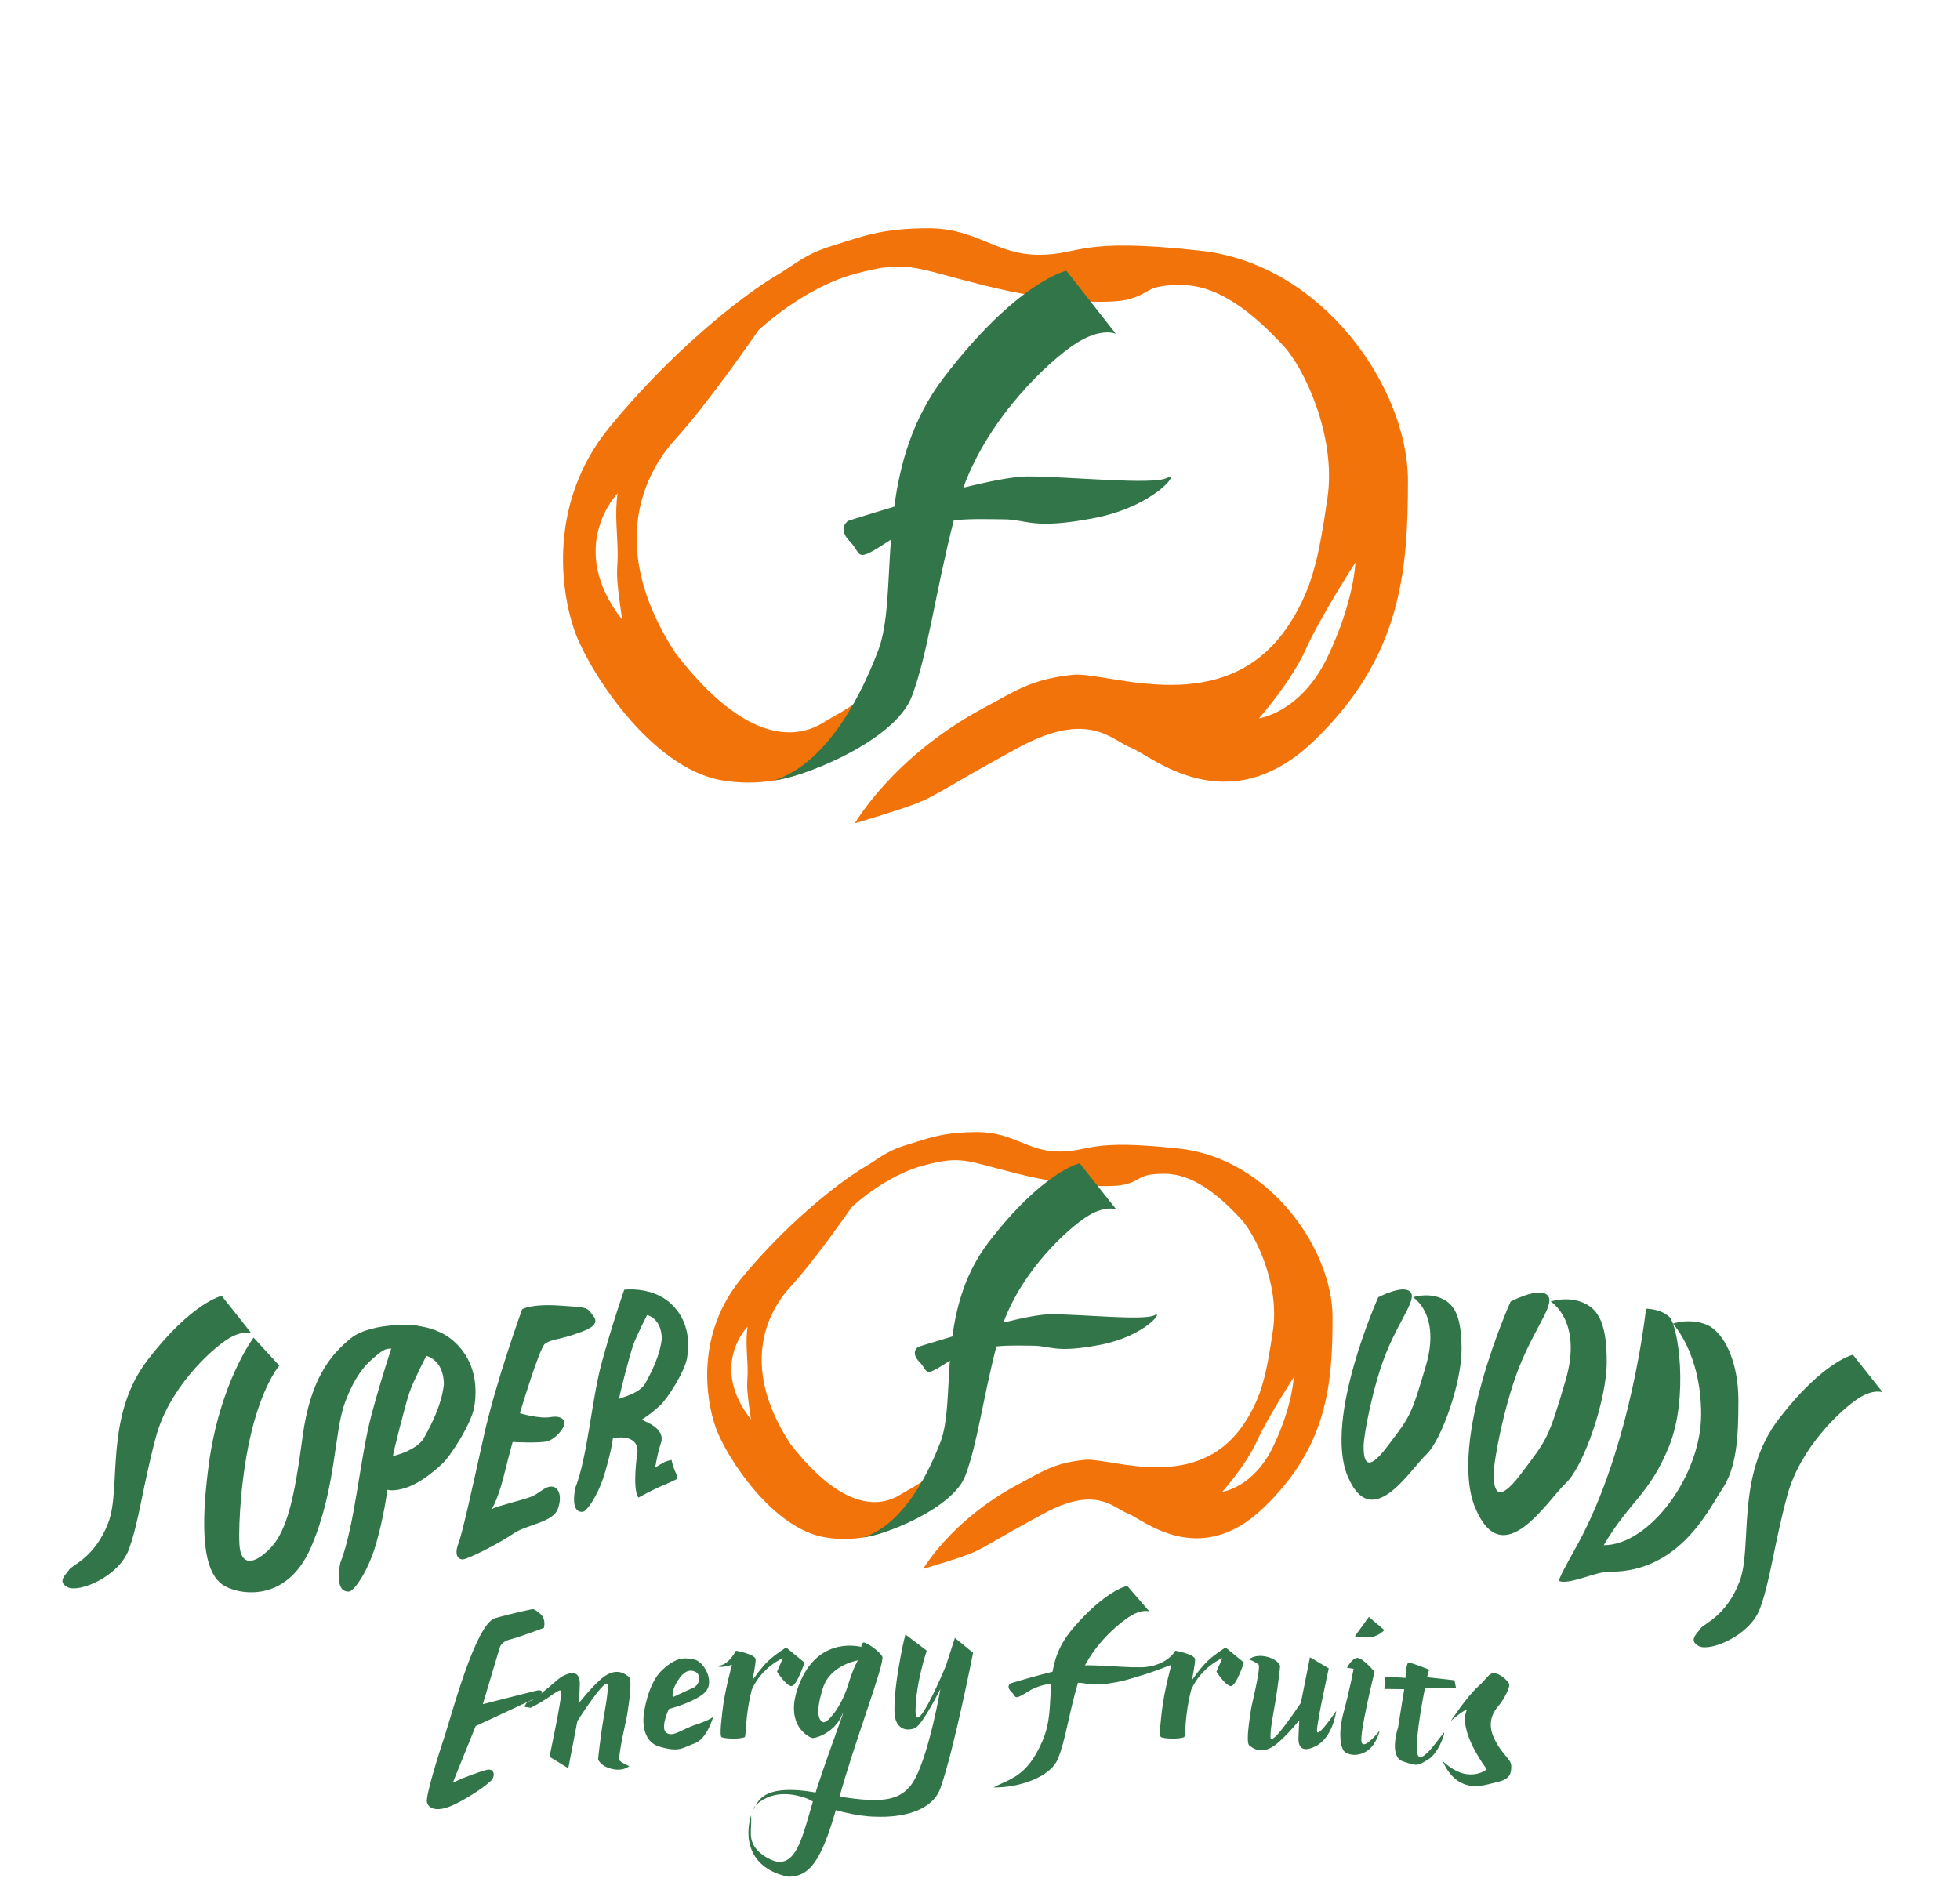
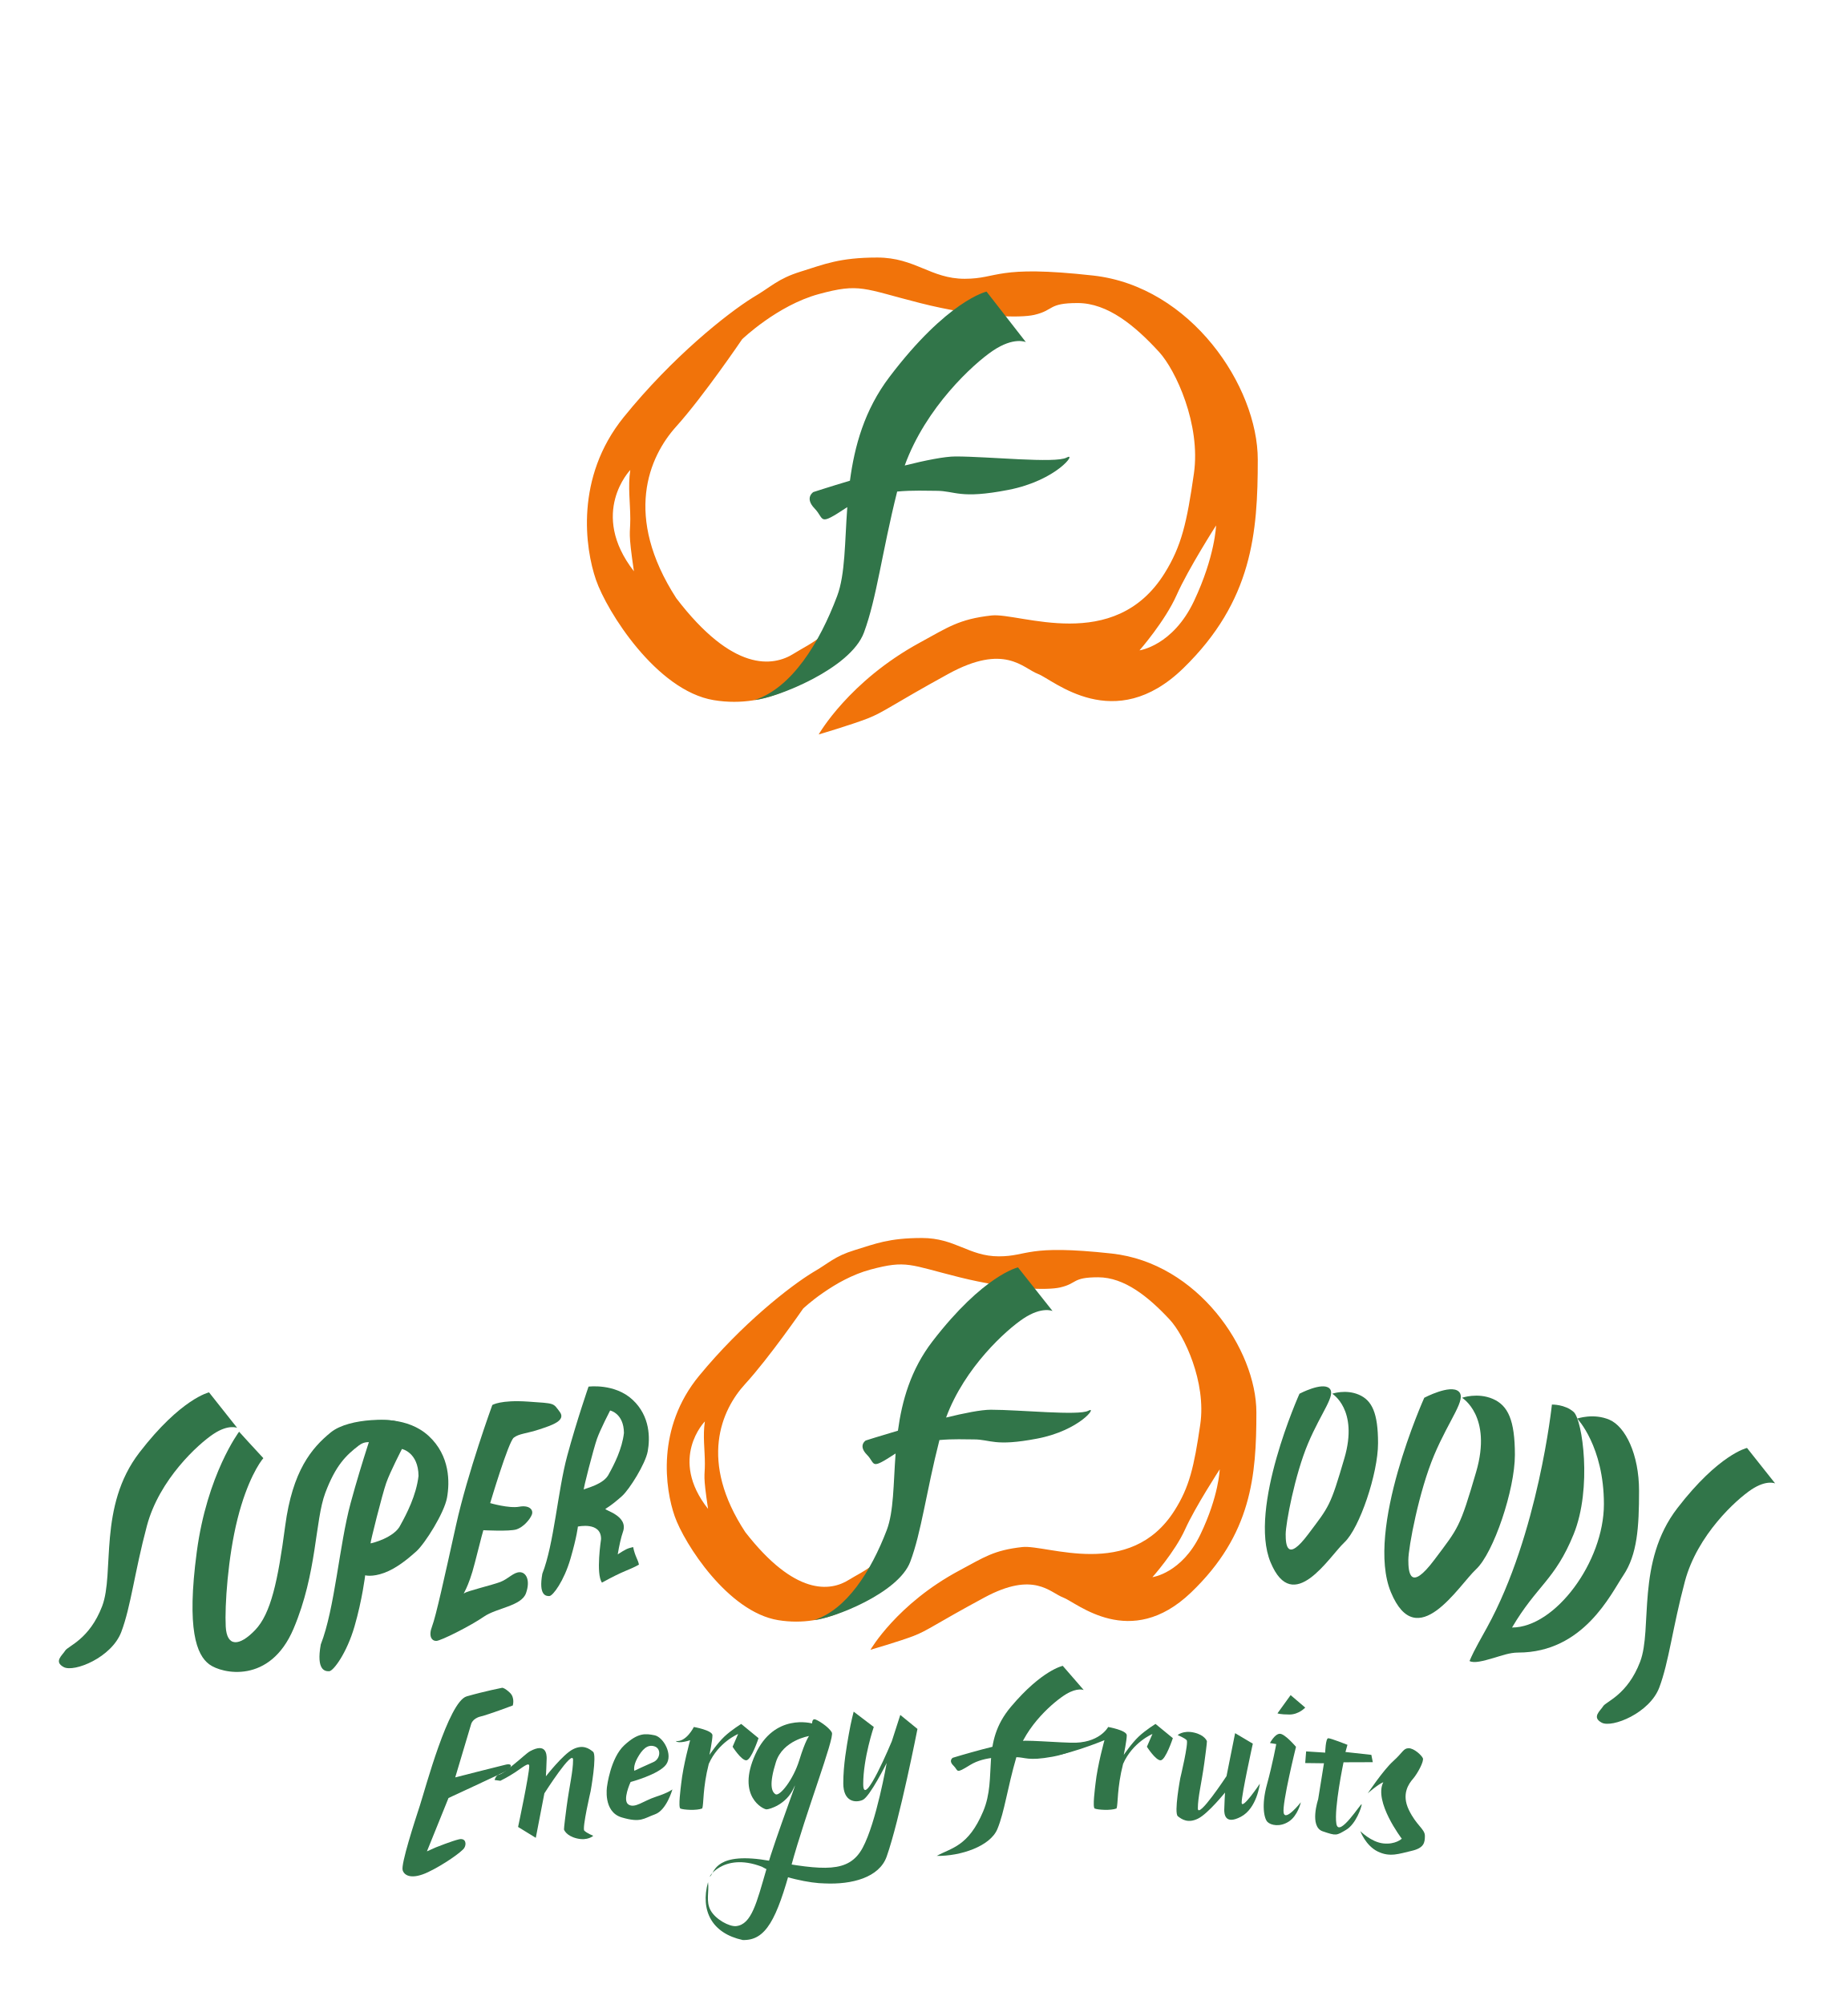
- <svg xmlns="http://www.w3.org/2000/svg" width="130px" height="126px" viewBox="0 0 130 126" version="1.1">
+ <svg xmlns="http://www.w3.org/2000/svg" width="130px" height="141px" viewBox="0 0 130 141" version="1.1">
  <defs />
  <g id="Blank-Project" stroke="none" stroke-width="1" fill="none" fill-rule="evenodd">
    <g id="Producto-SuperShake-9" transform="translate(-466, -1102)">
-       <g id="logo" transform="translate(470, 1117)">
-         <g id="completo" transform="translate(0, 60)">
+       <g id="logo" transform="translate(470, 1120)">
+         <g id="completo" transform="translate(0, 69)">
          <g id="energyfruits" transform="translate(24.28832, 30.00793)" fill="#317549">
            <g id="energy" transform="translate(0, 1.714739)">
              <path d="M7.043,0.027 C7.043,0.027 5.823,0.266 4.543,0.632 C3.263,0.998 1.626,7.157 1.252,8.303 C0.877,9.448 -0.095,12.44 0.037,12.864 C0.169,13.288 0.737,13.514 1.82,13.002 C2.903,12.489 4.199,11.577 4.371,11.3 C4.543,11.023 4.482,10.583 4.002,10.69 C3.522,10.798 2.363,11.261 2.363,11.261 L1.745,11.538 L3.263,7.783 C3.263,7.783 6.54,6.266 7.164,5.964 C7.788,5.661 7.807,5.3 7.252,5.446 C6.798,5.551 3.736,6.334 3.736,6.334 L4.851,2.599 C4.851,2.599 4.933,2.19 5.526,2.047 C6.119,1.903 7.784,1.274 7.784,1.274 C7.784,1.274 7.951,0.728 7.582,0.377 C7.214,0.027 7.043,0.027 7.043,0.027 Z" id="Path-879" />
              <path d="M14.415,6.972 C14.415,6.972 14.657,4.967 15.632,4.068 C16.607,3.169 17.124,3.246 17.756,3.369 C18.387,3.493 19.082,4.752 18.561,5.442 C18.041,6.132 16.073,6.657 16.073,6.657 C16.073,6.657 15.47,7.947 15.922,8.241 C16.375,8.535 16.961,7.985 17.863,7.692 C18.765,7.399 19.014,7.178 19.014,7.178 C19.014,7.178 18.609,8.636 17.794,8.929 C16.98,9.221 16.793,9.545 15.453,9.151 C14.114,8.757 14.415,6.972 14.415,6.972 Z M16.337,5.868 C16.337,5.868 17.182,5.466 17.674,5.256 C18.166,5.047 18.254,4.309 17.749,4.148 C17.244,3.987 16.875,4.388 16.553,4.969 C16.231,5.551 16.337,5.868 16.337,5.868 Z" id="Path-877" />
              <path d="M28.838,2.538 C28.838,2.538 26.175,1.778 24.841,4.726 C23.507,7.674 25.414,8.583 25.631,8.583 C25.847,8.583 27.031,8.237 27.541,7.094 C28.052,5.95 26.321,10.408 25.631,12.778 C24.941,15.148 24.587,16.681 23.497,16.797 C23.023,16.847 22.057,16.329 21.704,15.694 C21.348,15.054 21.61,14.372 21.519,13.703 C20.969,15.702 21.784,17.305 23.959,17.775 C25.597,17.831 26.357,16.292 27.372,12.561 C28.387,8.83 30.428,3.572 30.231,3.179 C30.034,2.786 29.175,2.243 29.006,2.243 C28.838,2.243 28.838,2.538 28.838,2.538 Z M28.625,3.423 C28.625,3.423 26.78,3.717 26.294,5.261 C25.808,6.806 25.979,7.341 26.268,7.517 C26.557,7.694 27.514,6.504 27.94,5.121 C28.366,3.738 28.625,3.423 28.625,3.423 Z" id="Path-875" />
              <path d="M31.765,1.708 L33.179,2.784 C33.179,2.784 32.437,4.968 32.437,6.807 C32.437,8.645 34.449,3.789 34.449,3.789 L35.045,1.939 L36.253,2.924 C36.253,2.924 34.996,9.333 34.087,11.903 C33.565,13.38 31.643,13.885 29.716,13.793 C28.774,13.789 26.671,13.402 25.306,12.618 C22.478,11.533 21.408,13.604 21.693,13.278 C21.978,12.952 22.089,11.53 25.866,12.203 C29.643,12.876 31.424,13.089 32.394,11.293 C33.363,9.498 34.087,5.318 34.087,5.318 C34.087,5.318 32.903,7.707 32.394,7.923 C31.884,8.14 31.035,8.057 31.035,6.749 C31.035,5.44 31.274,4.147 31.424,3.288 C31.573,2.429 31.765,1.708 31.765,1.708 Z" id="Path-874" />
            </g>
            <g id="fruits" transform="translate(6.182482, 0)">
              <g id="F" transform="translate(31.09885, 0.169532)">
                <path d="M1.458,6.497 C1.458,6.497 5.38,5.298 6.572,5.298 C7.765,5.298 10.536,5.572 10.931,5.37 C11.327,5.167 10.224,6.104 8.47,6.424 C6.715,6.743 6.571,6.455 5.879,6.455 C5.187,6.455 3.731,6.352 2.67,7.009 C1.609,7.666 1.879,7.414 1.504,7.051 C1.13,6.688 1.458,6.497 1.458,6.497 Z" id="Path-9" />
                <path d="M10.668,1.731 L9.193,0.03 C9.193,0.03 7.729,0.321 5.547,2.909 C3.365,5.497 4.634,7.81 3.59,10.279 C2.547,12.748 1.372,12.823 0.329,13.402 C1.985,13.427 4.091,12.736 4.596,11.508 C5.102,10.279 5.289,8.648 5.938,6.422 C6.586,4.197 8.63,2.505 9.425,2.023 C10.22,1.541 10.668,1.731 10.668,1.731 Z" id="Path" />
              </g>
              <path d="M40.844,5.608 C42.872,5.687 43.486,4.501 43.486,4.501 C43.486,4.501 44.795,4.732 44.795,5.086 C44.795,5.441 44.583,6.465 44.583,6.465 C44.583,6.465 45.132,5.649 45.632,5.178 C46.131,4.707 46.818,4.287 46.818,4.287 L48.036,5.287 C48.036,5.287 47.524,6.847 47.171,6.847 C46.818,6.847 46.211,5.892 46.211,5.892 L46.6,4.994 C46.6,4.994 45.205,5.574 44.536,7.097 C44.097,8.812 44.189,9.944 44.076,10.234 C43.676,10.394 42.756,10.332 42.541,10.241 C42.373,10.17 42.564,8.774 42.595,8.489 C42.737,7.176 43.225,5.43 43.225,5.43 C43.225,5.43 40.087,6.721 39.076,6.532 C38.509,6.426 39.767,5.903 40.844,5.608 Z" id="Path-872" />
              <path d="M13.067,5.487 C13.799,5.592 14.34,4.501 14.34,4.501 C14.34,4.501 15.649,4.732 15.649,5.086 C15.649,5.441 15.437,6.465 15.437,6.465 C15.437,6.465 15.986,5.649 16.486,5.178 C16.985,4.707 17.672,4.287 17.672,4.287 L18.89,5.287 C18.89,5.287 18.378,6.847 18.025,6.847 C17.672,6.847 17.065,5.892 17.065,5.892 L17.454,4.994 C17.454,4.994 16.059,5.574 15.39,7.097 C14.951,8.812 15.043,9.944 14.93,10.234 C14.53,10.394 13.61,10.332 13.395,10.241 C13.227,10.17 13.418,8.774 13.449,8.489 C13.591,7.176 14.079,5.43 14.079,5.43 C14.079,5.43 13.278,5.711 13.067,5.487 Z" id="Path-873" />
              <path d="M48.374,5.073 C48.374,5.073 48.756,4.718 49.527,4.895 C50.298,5.073 50.433,5.502 50.433,5.502 C50.433,5.502 50.449,5.589 50.248,7.045 C50.047,8.501 49.795,9.439 49.795,10.231 C49.795,11.023 51.812,7.958 51.812,7.958 L52.416,4.936 L53.662,5.675 C53.662,5.675 52.877,9.228 52.877,9.815 C52.877,10.401 54.155,8.493 54.155,8.493 C54.155,8.493 53.958,10.224 52.817,10.821 C51.676,11.418 51.652,10.582 51.652,10.329 C51.652,10.076 51.706,9.115 51.706,9.115 C51.706,9.115 50.511,10.599 49.811,10.946 C49.112,11.294 48.674,11.011 48.387,10.781 C48.1,10.551 48.558,8.106 48.558,8.106 C48.558,8.106 49.163,5.593 49.007,5.427 C48.85,5.261 48.374,5.073 48.374,5.073 Z" id="Path-871" />
              <path d="M7.263,12.158 C7.263,12.158 6.881,12.526 6.11,12.342 C5.339,12.158 5.204,11.714 5.204,11.714 C5.204,11.714 5.189,11.624 5.389,10.116 C5.59,8.608 5.843,7.636 5.843,6.816 C5.843,5.996 3.825,9.17 3.825,9.17 L3.221,12.3 L1.975,11.535 C1.975,11.535 2.76,7.855 2.76,7.247 C2.76,6.938 2.29,7.344 1.773,7.688 C1.274,8.021 0.728,8.287 0.728,8.287 L0.325,8.231 C0.325,8.231 0.354,8.061 0.526,7.882 C0.868,7.836 1.291,7.438 1.719,7.097 C2.176,6.733 2.6,6.324 2.82,6.205 C3.961,5.587 3.986,6.452 3.986,6.714 C3.986,6.977 3.932,7.972 3.932,7.972 C3.932,7.972 5.127,6.435 5.826,6.075 C6.525,5.715 6.963,6.008 7.25,6.246 C7.538,6.484 7.079,9.017 7.079,9.017 C7.079,9.017 6.474,11.62 6.631,11.791 C6.787,11.963 7.263,12.158 7.263,12.158 L7.263,12.158 Z" id="Path-876" />
              <path d="M54.869,5.631 C54.869,5.631 55.205,4.979 55.565,4.979 C55.924,4.979 56.699,5.898 56.699,5.898 C56.699,5.898 55.707,9.902 55.831,10.541 C55.956,11.179 57.042,9.797 57.042,9.797 C57.042,9.797 56.828,10.744 56.196,11.153 C55.565,11.562 54.924,11.416 54.691,11.181 C54.458,10.946 54.254,10.014 54.656,8.548 C55.057,7.082 55.309,5.704 55.309,5.704 L54.869,5.631 Z M56.321,2.259 L57.349,3.136 C57.349,3.136 56.9,3.625 56.241,3.625 C55.582,3.625 55.395,3.542 55.395,3.542 L56.321,2.259 Z" id="Path-870" />
              <path d="M58.968,5.293 C59.156,5.293 60.319,5.756 60.319,5.756 L60.178,6.261 L62,6.463 L62.102,6.978 L60.043,6.985 C60.043,6.985 59.366,10.231 59.538,11.303 C59.709,12.374 61.32,9.759 61.32,9.944 C61.32,10.128 60.917,11.328 60.227,11.736 C59.538,12.143 59.545,12.17 58.58,11.843 C57.615,11.517 58.258,9.589 58.258,9.589 L58.666,7.055 L57.348,7.039 L57.412,6.219 L58.753,6.306 C58.753,6.306 58.78,5.293 58.968,5.293 Z" id="Path-869" />
              <path d="M61.749,9.168 C61.749,9.168 62.841,7.532 63.533,6.909 C64.226,6.286 64.251,5.996 64.626,5.996 C65.002,5.996 65.521,6.478 65.622,6.693 C65.722,6.909 65.244,7.787 64.935,8.142 C64.626,8.498 64.105,9.224 64.636,10.33 C65.167,11.437 65.767,11.679 65.767,12.16 C65.767,12.64 65.707,13.016 64.83,13.218 C63.952,13.42 63.309,13.682 62.45,13.264 C61.592,12.845 61.225,11.828 61.225,11.828 C61.225,11.828 61.983,12.601 62.841,12.694 C63.699,12.788 64.141,12.362 64.141,12.362 C64.141,12.362 62.148,9.754 62.841,8.386 C62.45,8.546 61.749,9.168 61.749,9.168 Z" id="Path-868" />
            </g>
          </g>
          <g id="superfoods" transform="translate(0, 10.28843)" fill="#317549">
            <path d="M120.878,7.085 L118.898,4.588 C118.898,4.588 116.933,5.016 114.004,8.816 C111.075,12.615 112.27,17.303 111.377,19.636 C110.485,21.969 108.98,22.429 108.78,22.757 C108.58,23.086 107.95,23.533 108.678,23.918 C109.406,24.303 112.05,23.244 112.728,21.44 C113.406,19.636 113.658,17.241 114.529,13.974 C115.399,10.707 118.143,8.222 119.21,7.514 C120.277,6.806 120.878,7.085 120.878,7.085 Z" id="Path-12" />
            <path d="M12.684,3.176 L10.705,0.678 C10.705,0.678 8.739,1.106 5.811,4.906 C2.882,8.706 4.077,13.393 3.184,15.727 C2.291,18.06 0.787,18.52 0.587,18.848 C0.387,19.176 -0.243,19.623 0.485,20.008 C1.213,20.393 3.856,19.335 4.534,17.531 C5.213,15.727 5.464,13.331 6.335,10.064 C7.206,6.797 9.949,4.312 11.016,3.605 C12.083,2.897 12.684,3.176 12.684,3.176 Z" id="Path-13" />
            <path d="M96.193,1.057 C96.193,1.057 92.017,10.341 93.848,14.743 C95.679,19.145 98.611,14.266 99.841,13.12 C101.07,11.975 102.569,7.522 102.569,5.076 C102.569,2.631 102.085,1.598 101.015,1.136 C99.944,0.674 98.85,1.057 98.85,1.057 C98.85,1.057 100.995,2.338 99.841,6.282 C98.686,10.227 98.611,10.183 96.896,12.467 C95.181,14.75 95.073,13.333 95.073,12.467 C95.073,11.6 95.815,7.632 96.896,5.076 C97.977,2.521 99.2,1.135 98.611,0.613 C98.023,0.091 96.193,1.057 96.193,1.057 Z" id="Path-25" />
            <path d="M87.415,0.773 C87.415,0.773 83.795,8.821 85.382,12.637 C86.97,16.453 89.511,12.223 90.577,11.23 C91.643,10.237 92.942,6.377 92.942,4.257 C92.942,2.137 92.523,1.242 91.595,0.842 C90.666,0.441 89.718,0.773 89.718,0.773 C89.718,0.773 91.577,1.883 90.577,5.303 C89.576,8.722 89.511,8.684 88.024,10.663 C86.537,12.643 86.444,11.414 86.444,10.663 C86.444,9.912 87.087,6.472 88.024,4.257 C88.961,2.042 90.021,0.84 89.511,0.388 C89.001,-0.064 87.415,0.773 87.415,0.773 Z" id="Path-27" />
            <path d="M105.173,1.536 C105.173,1.536 104.219,10.656 100.606,17.223 C99.594,19.029 99.557,19.176 99.377,19.58 C99.702,19.755 100.337,19.579 101.086,19.361 C101.592,19.214 102.194,18.985 102.798,18.985 C107.403,18.985 109.323,14.853 110.19,13.562 C111.18,12.089 111.303,10.169 111.303,7.606 C111.303,5.042 110.345,3.089 109.223,2.605 C108.1,2.12 106.954,2.522 106.954,2.522 C106.954,2.522 108.831,4.476 108.831,8.541 C108.831,12.606 105.402,17.223 102.368,17.223 C104.111,14.257 105.39,13.892 106.703,10.656 C108.017,7.419 107.32,2.603 106.703,2.056 C106.087,1.509 105.173,1.536 105.173,1.536 Z" id="Path-26" />
            <path d="M12.82,3.446 C12.82,3.446 10.569,6.439 9.842,11.906 C9.114,17.374 9.831,19.156 10.723,19.815 C11.615,20.475 14.99,21.231 16.652,17.303 C18.315,13.375 18.148,9.709 18.884,7.749 C19.62,5.79 20.36,5.094 21.235,4.421 C22.11,3.748 22.359,4.943 24.035,2.799 C23.881,2.523 20.61,2.4 19.266,3.496 C17.921,4.593 16.576,6.194 16.063,10.071 C15.55,13.948 15.057,16.245 13.948,17.401 C12.839,18.557 11.957,18.607 11.88,17.158 C11.803,15.709 12.03,12.282 12.71,9.576 C13.39,6.871 14.29,5.572 14.527,5.308 C13.939,4.682 12.82,3.446 12.82,3.446 L12.82,3.446 Z" id="Path-501" />
            <path d="M22.458,2.65 C22.458,2.65 24.655,2.354 26.161,3.748 C27.668,5.143 27.641,7.014 27.446,8.09 C27.252,9.167 25.894,11.317 25.288,11.863 C24.681,12.409 23.88,13.064 23.027,13.377 C22.173,13.69 21.69,13.548 21.69,13.548 C21.69,13.548 21.486,15.259 20.939,17.145 C20.392,19.03 19.453,20.282 19.162,20.297 C18.87,20.312 18.236,20.243 18.566,18.414 C19.554,15.896 19.862,11.442 20.663,8.477 C21.465,5.511 22.458,2.65 22.458,2.65 L22.458,2.65 Z M24.276,4.661 C24.276,4.661 25.426,4.894 25.442,6.553 C25.288,7.917 24.597,9.246 24.179,9.998 C23.767,10.906 22.112,11.31 22.069,11.3 C22.027,11.29 22.892,7.839 23.17,7.05 C23.447,6.261 24.276,4.661 24.276,4.661 L24.276,4.661 Z" id="Path-507" />
            <path d="M30.632,1.569 C30.632,1.569 28.893,6.346 28.084,10.005 C27.275,13.664 26.664,16.439 26.396,17.138 C26.127,17.836 26.369,18.166 26.687,18.166 C27.005,18.166 29.121,17.096 30.029,16.466 C30.936,15.835 32.677,15.722 33.002,14.808 C33.327,13.894 33.01,13.331 32.564,13.331 C32.118,13.331 31.766,13.799 31.199,14.017 C30.632,14.234 28.858,14.653 28.67,14.806 C28.481,14.96 28.944,14.506 29.405,12.666 C29.867,10.825 30.002,10.376 30.002,10.376 C30.002,10.376 31.831,10.474 32.324,10.321 C32.816,10.167 33.28,9.624 33.413,9.283 C33.545,8.943 33.24,8.592 32.523,8.723 C31.807,8.855 30.483,8.469 30.483,8.469 C30.483,8.469 31.764,4.156 32.143,3.864 C32.523,3.573 33.026,3.584 33.925,3.288 C34.824,2.992 35.848,2.664 35.37,2.039 C34.892,1.414 35.083,1.46 33.141,1.327 C31.199,1.194 30.632,1.569 30.632,1.569 Z" id="Path-503" />
            <path d="M37.402,0.274 C37.402,0.274 39.236,0.027 40.494,1.191 C41.752,2.355 41.729,3.917 41.567,4.817 C41.405,5.716 40.271,7.511 39.765,7.966 C39.434,8.264 39.034,8.6 38.599,8.87 C38.446,8.965 40.241,9.336 39.821,10.498 C39.697,10.841 39.552,11.491 39.456,12.075 C39.993,11.733 40.095,11.664 40.539,11.561 C40.684,12.254 40.889,12.452 40.947,12.799 C40.197,13.219 39.975,13.163 38.347,14.063 C37.904,13.452 38.282,11.028 38.283,10.999 C38.295,9.756 36.653,10.12 36.653,10.12 C36.653,10.12 36.59,10.802 36.133,12.376 C35.677,13.951 34.893,14.996 34.65,15.008 C34.406,15.021 33.877,14.963 34.152,13.436 C34.977,11.334 35.234,7.615 35.903,5.139 C36.573,2.663 37.402,0.274 37.402,0.274 L37.402,0.274 Z M38.92,1.954 C38.92,1.954 39.88,2.147 39.893,3.533 C39.764,4.672 39.188,5.781 38.839,6.409 C38.495,7.168 37.161,7.429 37.075,7.511 C36.989,7.592 37.764,4.607 37.996,3.948 C38.228,3.289 38.92,1.954 38.92,1.954 L38.92,1.954 Z" id="Path-508" />
          </g>
          <g id="fruta" transform="translate(42.75332, 0)">
            <path d="M14.481,29.078 C14.481,29.078 16.342,25.844 20.751,23.49 C22.464,22.575 23.149,22.07 25.167,21.849 C26.902,21.659 32.755,24.203 35.872,19.278 C36.915,17.631 37.244,16.219 37.681,13.229 C38.118,10.239 36.55,6.939 35.537,5.851 C34.046,4.248 32.352,2.869 30.495,2.869 C28.638,2.869 29.061,3.306 27.805,3.588 C26.937,3.784 24.276,3.747 20.751,2.869 C17.227,1.99 17.036,1.642 14.481,2.326 C11.926,3.01 9.748,5.068 9.748,5.068 C9.748,5.068 7.357,8.534 5.668,10.375 C3.98,12.216 2.402,15.815 5.675,20.798 C9.16,25.281 11.648,24.989 12.975,24.148 C13.89,23.567 15.817,22.884 16.734,20.021 C17.533,17.524 16.979,21.926 16.426,23.585 C16.344,23.829 13.949,25.537 13.949,25.537 C13.949,25.537 11.519,27.572 7.986,26.992 C4.452,26.411 1.385,21.604 0.711,19.685 C0.038,17.766 -0.593,13.474 2.422,9.807 C5.438,6.139 8.82,3.505 10.418,2.529 C11.57,1.869 11.938,1.395 13.379,0.955 C14.82,0.516 15.765,0.104 18.105,0.104 C20.445,0.104 21.407,1.395 23.509,1.395 C25.611,1.395 25.405,0.534 31.455,1.198 C37.505,1.861 41.63,7.939 41.63,12.38 C41.63,16.822 41.301,20.967 37.028,25.053 C32.755,29.14 28.991,25.753 28.047,25.403 C27.103,25.053 25.988,23.515 22.486,25.405 C18.984,27.295 18.517,27.719 17.512,28.105 C16.506,28.49 14.481,29.078 14.481,29.078 Z M34.318,23.968 C34.318,23.968 36.377,23.695 37.686,20.975 C38.994,18.255 39.051,16.381 39.051,16.381 C39.051,16.381 37.333,19.016 36.614,20.608 C35.895,22.199 34.318,23.968 34.318,23.968 Z M2.833,13.011 C2.833,13.011 0.258,15.62 3.057,19.165 C2.683,16.663 2.833,16.963 2.833,15.982 C2.833,15.001 2.677,14.024 2.833,13.011 Z" id="silueta" fill="#F1730A" />
            <path d="M16.414,13.661 C16.696,11.572 17.307,9.371 18.849,7.369 C22.446,2.699 24.86,2.173 24.86,2.173 L27.291,5.242 C27.291,5.242 26.553,4.9 25.243,5.769 C24.04,6.568 21.103,9.205 19.801,12.738 C21.086,12.423 22.27,12.188 22.945,12.188 C24.995,12.188 29.127,12.623 29.808,12.258 C30.488,11.893 29.225,13.643 26.208,14.22 C23.191,14.796 22.943,14.276 21.753,14.276 C21.178,14.276 20.297,14.232 19.333,14.321 C18.39,18.025 18.071,20.782 17.281,22.885 C16.449,25.102 11.836,26.872 10.518,26.987 C12.811,26.25 14.526,23.535 15.623,20.668 C16.127,19.349 16.089,17.42 16.25,15.266 C16.245,15.269 16.24,15.272 16.235,15.276 C14.411,16.462 14.874,16.007 14.231,15.352 C13.587,14.697 14.151,14.352 14.151,14.352 C14.151,14.352 15.11,14.044 16.414,13.661 Z" id="efe" fill="#317549" />
          </g>
        </g>
-         <g id="reducido" transform="translate(33, 0)">
-           <g id="fruta" transform="translate(0.137791, 0)">
-             <path d="M19.565,39.618 C19.565,39.618 22.08,35.213 28.037,32.004 C30.352,30.758 31.277,30.07 34.003,29.769 C36.348,29.511 44.256,32.976 48.467,26.267 C49.876,24.022 50.321,22.099 50.911,18.024 C51.501,13.95 49.383,9.455 48.014,7.972 C46,5.789 43.71,3.908 41.202,3.908 C38.693,3.908 39.264,4.504 37.568,4.889 C36.394,5.156 32.799,5.106 28.037,3.908 C23.275,2.711 23.018,2.238 19.565,3.169 C16.113,4.101 13.171,6.905 13.171,6.905 C13.171,6.905 9.94,11.628 7.659,14.136 C5.378,16.644 3.245,21.548 7.668,28.337 C12.377,34.446 15.737,34.048 17.53,32.901 C18.767,32.11 21.37,31.18 22.609,27.278 C23.688,23.877 22.941,29.874 22.193,32.135 C22.083,32.468 18.847,34.795 18.847,34.795 C18.847,34.795 15.563,37.567 10.789,36.776 C6.015,35.985 1.871,29.435 0.961,26.82 C0.051,24.206 -0.802,18.359 3.273,13.361 C7.347,8.364 11.916,4.775 14.075,3.446 C15.632,2.547 16.13,1.9 18.077,1.301 C20.023,0.702 21.3,0.141 24.462,0.141 C27.623,0.141 28.923,1.9 31.763,1.9 C34.604,1.9 34.325,0.728 42.499,1.632 C50.673,2.536 56.246,10.817 56.246,16.868 C56.246,22.92 55.802,28.567 50.028,34.135 C44.255,39.704 39.17,35.088 37.894,34.612 C36.618,34.135 35.112,32.039 30.381,34.615 C25.65,37.19 25.019,37.767 23.66,38.293 C22.302,38.818 19.565,39.618 19.565,39.618 Z M46.367,32.657 C46.367,32.657 49.149,32.284 50.917,28.579 C52.685,24.873 52.762,22.319 52.762,22.319 C52.762,22.319 50.44,25.909 49.469,28.078 C48.497,30.246 46.367,32.657 46.367,32.657 Z M3.828,17.727 C3.828,17.727 0.349,21.283 4.13,26.112 C3.625,22.704 3.828,23.112 3.828,21.776 C3.828,20.439 3.617,19.108 3.828,17.727 Z" id="silueta" fill="#F1730A" />
-             <path d="M22.177,18.613 C22.558,15.767 23.384,12.767 25.467,10.04 C30.327,3.677 33.588,2.961 33.588,2.961 L36.873,7.143 C36.873,7.143 35.876,6.676 34.106,7.861 C32.481,8.948 28.512,12.542 26.753,17.355 C28.489,16.926 30.089,16.607 31.001,16.607 C33.771,16.607 39.354,17.199 40.273,16.701 C41.192,16.204 39.486,18.589 35.41,19.374 C31.333,20.159 30.998,19.451 29.39,19.451 C28.614,19.451 27.423,19.392 26.122,19.513 C24.847,24.56 24.416,28.315 23.349,31.18 C22.224,34.201 15.991,36.613 14.211,36.77 C17.309,35.765 19.626,32.067 21.108,28.16 C21.789,26.364 21.738,23.735 21.956,20.8 C21.949,20.804 21.942,20.809 21.936,20.813 C19.47,22.429 20.097,21.809 19.227,20.917 C18.357,20.025 19.119,19.554 19.119,19.554 C19.119,19.554 20.415,19.135 22.177,18.613 Z" id="efe" fill="#317549" />
+         <g id="reducido" transform="translate(37, 0)">
+           <g id="fruta" transform="translate(0.116034, 0)">
+             <path d="M16.476,33.676 C16.476,33.676 18.594,29.931 23.61,27.204 C25.559,26.144 26.339,25.56 28.634,25.304 C30.609,25.084 37.268,28.03 40.814,22.327 C42.001,20.418 42.375,18.784 42.872,15.321 C43.369,11.857 41.585,8.037 40.433,6.776 C38.737,4.92 36.809,3.322 34.696,3.322 C32.584,3.322 33.065,3.828 31.636,4.156 C30.648,4.382 27.62,4.34 23.61,3.322 C19.6,2.304 19.383,1.902 16.476,2.694 C13.569,3.486 11.091,5.869 11.091,5.869 C11.091,5.869 8.37,9.884 6.449,12.015 C4.529,14.147 2.733,18.316 6.457,24.087 C10.422,29.279 13.252,28.94 14.762,27.966 C15.804,27.294 17.996,26.503 19.039,23.186 C19.948,20.295 19.318,25.393 18.689,27.315 C18.596,27.597 15.871,29.576 15.871,29.576 C15.871,29.576 13.106,31.932 9.086,31.26 C5.066,30.587 1.575,25.02 0.809,22.797 C0.043,20.575 -0.675,15.605 2.756,11.357 C6.187,7.109 10.035,4.059 11.853,2.929 C13.164,2.165 13.583,1.615 15.222,1.106 C16.862,0.597 17.937,0.12 20.599,0.12 C23.262,0.12 24.356,1.615 26.748,1.615 C29.14,1.615 28.905,0.619 35.789,1.387 C42.672,2.156 47.365,9.195 47.365,14.338 C47.365,19.482 46.991,24.282 42.129,29.015 C37.267,33.748 32.985,29.825 31.911,29.42 C30.837,29.015 29.568,27.234 25.584,29.422 C21.6,31.611 21.069,32.102 19.925,32.549 C18.78,32.995 16.476,33.676 16.476,33.676 Z M39.046,27.758 C39.046,27.758 41.389,27.441 42.878,24.292 C44.366,21.142 44.431,18.971 44.431,18.971 C44.431,18.971 42.476,22.023 41.658,23.866 C40.84,25.709 39.046,27.758 39.046,27.758 Z M3.223,15.068 C3.223,15.068 0.294,18.09 3.478,22.195 C3.053,19.298 3.223,19.645 3.223,18.509 C3.223,17.373 3.046,16.242 3.223,15.068 Z" id="silueta" fill="#F1730A" />
+             <path d="M18.675,15.821 C18.996,13.402 19.691,10.852 21.446,8.534 C25.539,3.126 28.285,2.517 28.285,2.517 L31.051,6.071 C31.051,6.071 30.212,5.674 28.721,6.682 C27.352,7.606 24.01,10.661 22.529,14.752 C23.991,14.387 25.338,14.116 26.106,14.116 C28.439,14.116 33.14,14.619 33.914,14.196 C34.688,13.773 33.251,15.801 29.819,16.468 C26.386,17.135 26.104,16.533 24.75,16.533 C24.096,16.533 23.093,16.483 21.997,16.586 C20.924,20.876 20.561,24.068 19.662,26.503 C18.715,29.071 13.466,31.121 11.967,31.254 C14.576,30.4 16.527,27.257 17.775,23.936 C18.349,22.409 18.306,20.174 18.489,17.68 C18.484,17.684 18.478,17.687 18.472,17.691 C16.396,19.065 16.924,18.538 16.191,17.779 C15.459,17.021 16.101,16.621 16.101,16.621 C16.101,16.621 17.191,16.265 18.675,15.821 Z" id="efe" fill="#317549" />
          </g>
        </g>
      </g>
    </g>
  </g>
</svg>
